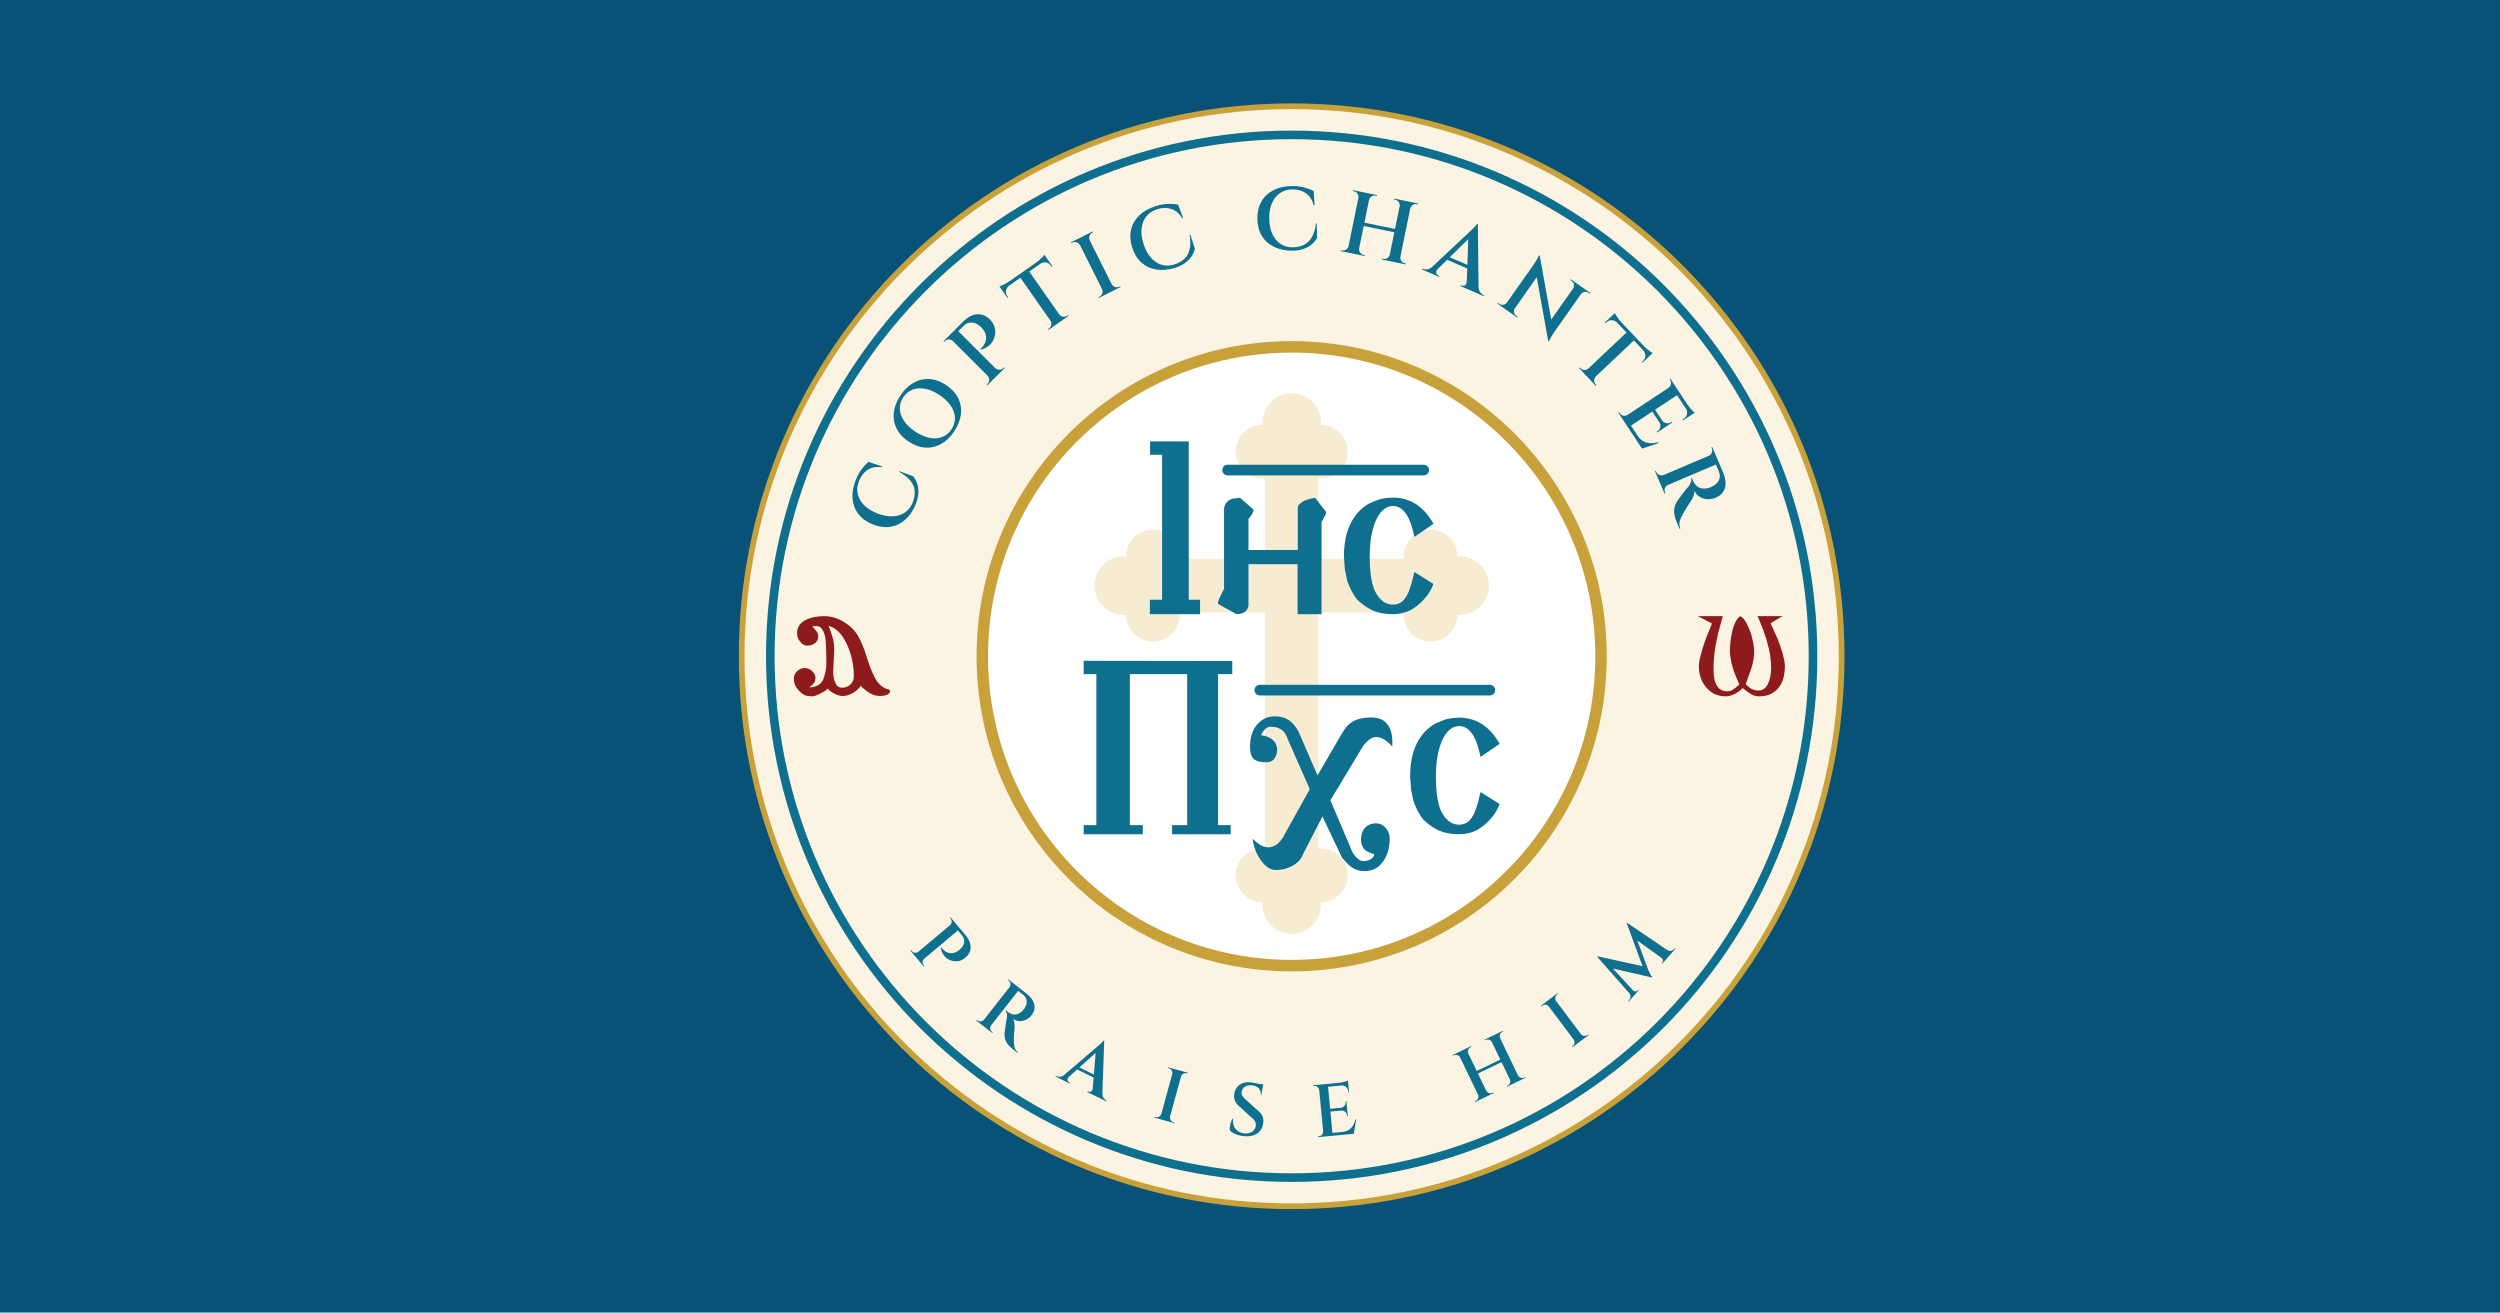
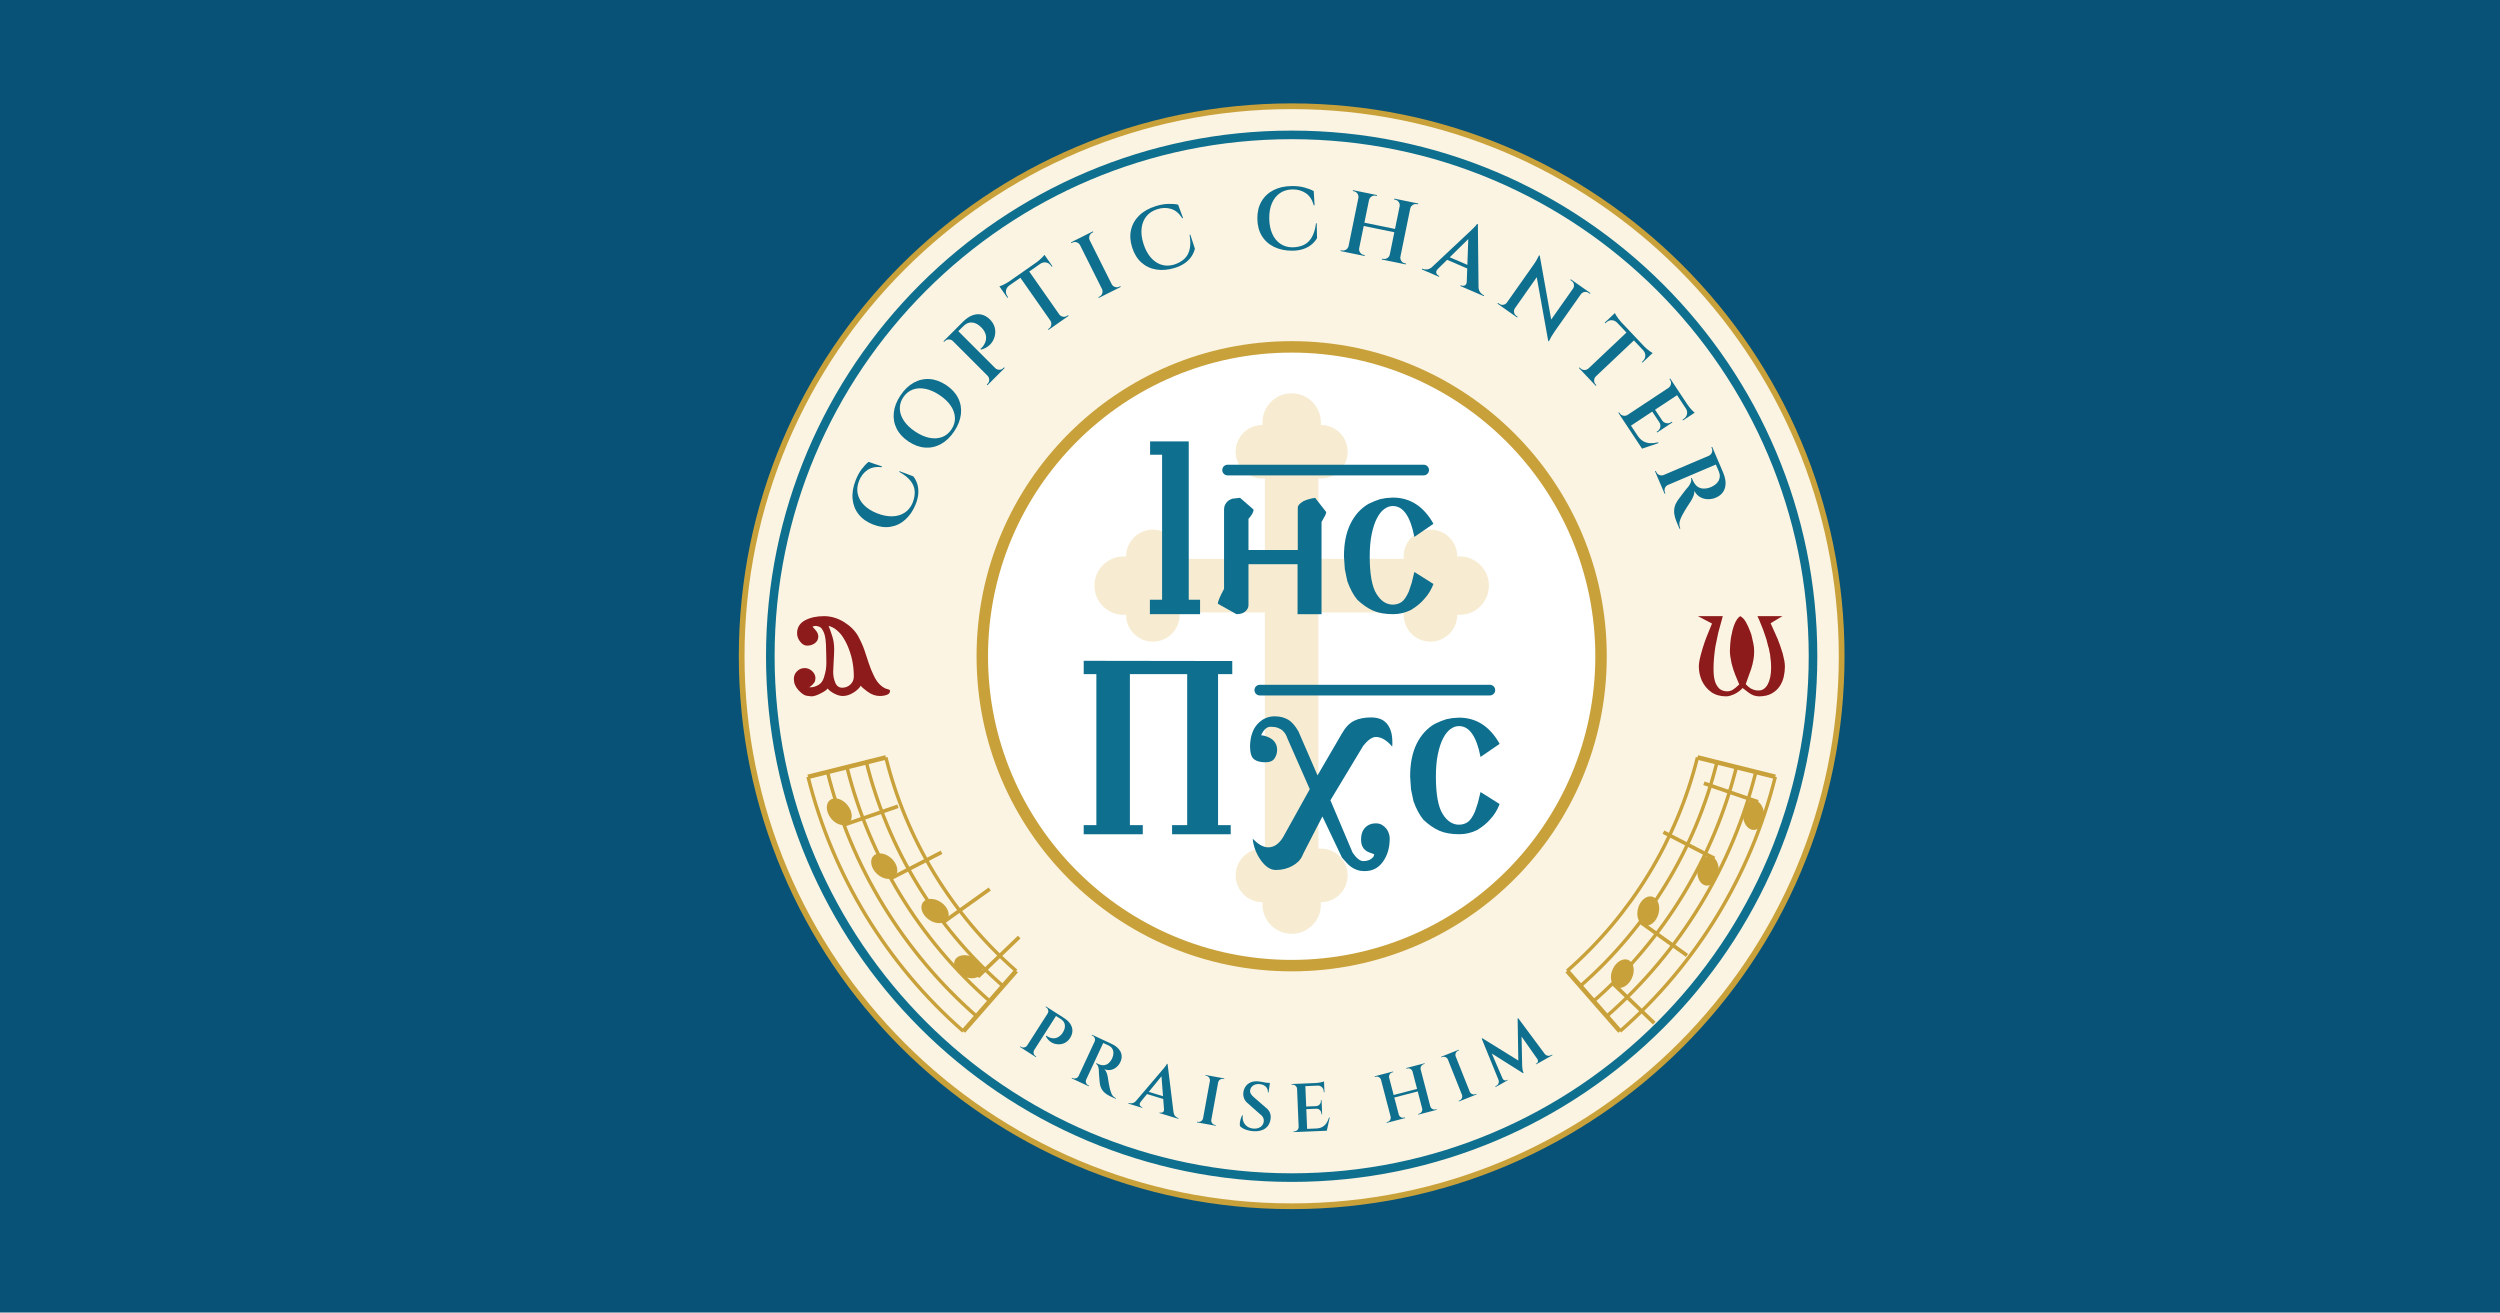
<svg xmlns="http://www.w3.org/2000/svg" viewBox="0 0 1200 630" role="img" aria-label="Coptic Chanter">
  <rect width="1200" height="630" fill="#075276" />
  <g transform="translate(345,40) scale(1.375)">
    <circle cx="200" cy="200" r="192" fill="#FBF4E2" stroke="#C9A13B" stroke-width="2" />
    <circle cx="200" cy="200" r="182" fill="none" stroke="#0E6F8F" stroke-width="3" />
    <circle cx="200" cy="200" r="108" fill="#FFFFFF" stroke="#C9A13B" stroke-width="4" />
    <g fill="#D9A82E" opacity="0.22" transform="translate(200,200) scale(0.85) translate(-200,-200)">
      <rect x="189" y="112" width="22" height="182" />
      <rect x="139" y="160" width="122" height="22" />
      <circle cx="200" cy="104" r="12" />
      <circle cx="212" cy="116" r="11" />
      <circle cx="188" cy="116" r="11" />
      <circle cx="200" cy="302" r="12" />
      <circle cx="212" cy="290" r="11" />
      <circle cx="188" cy="290" r="11" />
      <circle cx="131" cy="171" r="12" />
      <circle cx="143" cy="159" r="11" />
      <circle cx="143" cy="183" r="11" />
      <circle cx="269" cy="171" r="12" />
      <circle cx="257" cy="159" r="11" />
      <circle cx="257" cy="183" r="11" />
    </g>
    <g fill="#0E6F8F">
      <path transform="translate(67.77,148.25) rotate(-68.63) scale(0.031,-0.031) translate(-386.5,0)" d="M718 292 720 125Q697 86 659.0 54.5Q621 23 566.5 4.5Q512 -14 439 -14Q323 -13 235.0 31.0Q147 75 98.5 156.5Q50 238 50 351Q50 462 98.0 543.5Q146 625 234.0 669.5Q322 714 443 714Q521 714 583.0 696.5Q645 679 688 655L696 494H687Q662 589 598.5 632.5Q535 676 450 676Q368 676 308.5 636.5Q249 597 216.5 524.5Q184 452 184 353Q184 254 215.5 180.5Q247 107 304.5 66.5Q362 26 439 24Q514 24 569.5 49.5Q625 75 660.5 134.0Q696 193 710 292Z" />
      <path transform="translate(81.77,121.35) rotate(-56.37) scale(0.031,-0.031) translate(-432.5,0)" d="M438 714Q553 714 639.5 669.5Q726 625 773.0 543.0Q820 461 820 350Q820 239 773.0 157.0Q726 75 639.5 30.5Q553 -14 438 -14Q322 -14 236.0 30.5Q150 75 103.0 157.0Q56 239 56 350Q56 461 103.0 543.0Q150 625 236.0 669.5Q322 714 438 714ZM438 24Q513 24 568.5 64.0Q624 104 654.5 177.0Q685 250 685 350Q685 450 654.5 523.0Q624 596 568.5 636.0Q513 676 438 676Q363 676 307.5 636.0Q252 596 221.5 523.0Q191 450 191 350Q191 250 221.5 177.0Q252 104 307.5 64.0Q363 24 438 24Z" />
      <path transform="translate(99.59,99.59) rotate(-45.00) scale(0.031,-0.031) translate(-315.0,0)" d="M236 700H359Q438 700 489.5 675.5Q541 651 567.0 608.0Q593 565 594 508Q595 458 576.5 418.0Q558 378 525.5 351.0Q493 324 452.5 311.5Q412 299 368.0 304.5Q324 310 283 335V345Q283 345 296.5 344.0Q310 343 332.0 346.5Q354 350 378.5 360.5Q403 371 424.0 394.5Q445 418 456 457Q460 470 461.5 486.0Q463 502 462 517Q461 583 427.0 622.5Q393 662 331 662H246Q246 662 243.5 671.5Q241 681 238.5 690.5Q236 700 236 700ZM249 700V0H127V700ZM130 73V0H50V10Q51 10 56.5 10.0Q62 10 63 10Q89 10 107.5 28.5Q126 47 127 73ZM130 627H127Q127 653 108.0 671.5Q89 690 63 690Q62 690 57.0 690.0Q52 690 51 690L50 700H130ZM246 73H249Q250 47 268.5 28.5Q287 10 313 10Q313 10 319.0 10.0Q325 10 326 10V0H246Z" />
      <path transform="translate(118.60,83.64) rotate(-34.98) scale(0.031,-0.031) translate(-325.0,0)" d="M387 697V0H265V697ZM635 701V663H16V701ZM635 666V561L625 562V575Q625 614 601.0 638.0Q577 662 538 663V666ZM635 719V690L513 701Q535 701 559.5 704.0Q584 707 605.0 711.0Q626 715 635 719ZM268 73V0H188V10Q188 10 194.5 10.0Q201 10 201 10Q227 10 245.5 28.5Q264 47 265 73ZM384 73H387Q388 47 406.5 28.5Q425 10 451 10Q451 10 457.5 10.0Q464 10 464 10V0H384ZM113 666V663Q74 662 50.0 638.0Q26 614 26 575V562L16 561V666ZM16 719Q26 715 46.5 711.0Q67 707 92.0 704.0Q117 701 138 701L16 690Z" />
      <path transform="translate(136.47,73.01) rotate(-26.58) scale(0.031,-0.031) translate(-185.0,0)" d="M247 700V0H125V700ZM128 73V0H48V10Q48 10 54.5 10.0Q61 10 61 10Q87 10 105.5 28.5Q124 47 125 73ZM128 627H125Q124 653 105.5 671.5Q87 690 61 690Q61 690 54.5 690.0Q48 690 48 690V700H128ZM244 73H247Q248 47 266.5 28.5Q285 10 311 10Q311 10 317.0 10.0Q323 10 324 10V0H244ZM244 627V700H324V690Q323 690 317.0 690.0Q311 690 311 690Q285 690 266.5 671.5Q248 653 247 627Z" />
      <path transform="translate(157.51,64.51) rotate(-17.41) scale(0.031,-0.031) translate(-386.5,0)" d="M718 292 720 125Q697 86 659.0 54.5Q621 23 566.5 4.5Q512 -14 439 -14Q323 -13 235.0 31.0Q147 75 98.5 156.5Q50 238 50 351Q50 462 98.0 543.5Q146 625 234.0 669.5Q322 714 443 714Q521 714 583.0 696.5Q645 679 688 655L696 494H687Q662 589 598.5 632.5Q535 676 450 676Q368 676 308.5 636.5Q249 597 216.5 524.5Q184 452 184 353Q184 254 215.5 180.5Q247 107 304.5 66.5Q362 26 439 24Q514 24 569.5 49.5Q625 75 660.5 134.0Q696 193 710 292Z" />
      <path transform="translate(198.56,58.01) rotate(-0.58) scale(0.031,-0.031) translate(-386.5,0)" d="M718 292 720 125Q697 86 659.0 54.5Q621 23 566.5 4.5Q512 -14 439 -14Q323 -13 235.0 31.0Q147 75 98.5 156.5Q50 238 50 351Q50 462 98.0 543.5Q146 625 234.0 669.5Q322 714 443 714Q521 714 583.0 696.5Q645 679 688 655L696 494H687Q662 589 598.5 632.5Q535 676 450 676Q368 676 308.5 636.5Q249 597 216.5 524.5Q184 452 184 353Q184 254 215.5 180.5Q247 107 304.5 66.5Q362 26 439 24Q514 24 569.5 49.5Q625 75 660.5 134.0Q696 193 710 292Z" />
      <path transform="translate(228.44,60.88) rotate(11.55) scale(0.031,-0.031) translate(-422.5,0)" d="M721 700V0H599V700ZM247 700V0H125V700ZM608 367V329H237V367ZM128 73V0H48V10Q48 10 54.5 10.0Q61 10 61 10Q87 10 105.5 28.5Q124 47 125 73ZM128 627H125Q124 653 105.5 671.5Q87 690 61 690Q61 690 54.5 690.0Q48 690 48 690V700H128ZM244 73H247Q248 47 266.5 28.5Q285 10 311 10Q311 10 317.0 10.0Q323 10 324 10V0H244ZM244 627V700H324V690Q323 690 317.0 690.0Q311 690 311 690Q285 690 266.5 671.5Q248 653 247 627ZM602 73V0H522V10Q523 10 529.0 10.0Q535 10 535 10Q561 10 580.0 28.5Q599 47 599 73ZM602 627H599Q599 653 580.0 671.5Q561 690 535 690Q535 690 529.0 690.0Q523 690 522 690V700H602ZM718 73H721Q722 47 740.5 28.5Q759 10 785 10Q785 10 791.5 10.0Q798 10 798 10V0H718ZM718 627V700H798V690Q798 690 791.5 690.0Q785 690 785 690Q759 690 740.5 671.5Q722 653 721 627Z" />
      <path transform="translate(256.23,69.61) rotate(23.33) scale(0.031,-0.031) translate(-357.5,0)" d="M356 718 672 6H524L309 558ZM141 73Q133 53 138.0 39.0Q143 25 155.0 17.5Q167 10 179 10H188V0H-22V10Q-22 10 -17.5 10.0Q-13 10 -13 10Q10 10 34.5 24.5Q59 39 75 73ZM356 718 361 613 112 3H44L302 596Q304 600 310.5 615.5Q317 631 325.5 651.0Q334 671 340.0 689.5Q346 708 347 718ZM473 250V212H172V250ZM498 73H642Q658 39 682.5 24.5Q707 10 730 10Q730 10 734.0 10.0Q738 10 738 10V0H451V10H460Q479 10 494.0 26.5Q509 43 498 73Z" />
      <path transform="translate(281.81,83.93) rotate(35.18) scale(0.031,-0.031) translate(-428.5,0)" d="M114 715 733 103 744 -14 125 597ZM118 71V0H35V10Q35 10 44.0 10.0Q53 10 54 10Q79 10 97.0 28.0Q115 46 115 71ZM226 71Q226 46 244.0 28.0Q262 10 287 10Q288 10 297.0 10.0Q306 10 306 10V0H223V71ZM114 715 225 594 226 0H115V590Q115 644 109.5 679.5Q104 715 104 715ZM742 700V114Q742 78 745.0 49.0Q748 20 750.5 3.0Q753 -14 753 -14H744L633 111V700ZM822 700V690Q822 690 813.0 690.0Q804 690 804 690Q779 690 761.0 672.5Q743 655 742 629H739V700ZM552 700H635V629H633Q632 655 614.5 672.5Q597 690 571 690Q571 690 562.0 690.0Q553 690 552 690Z" />
      <path transform="translate(303.21,102.47) rotate(46.62) scale(0.031,-0.031) translate(-325.0,0)" d="M387 697V0H265V697ZM635 701V663H16V701ZM635 666V561L625 562V575Q625 614 601.0 638.0Q577 662 538 663V666ZM635 719V690L513 701Q535 701 559.5 704.0Q584 707 605.0 711.0Q626 715 635 719ZM268 73V0H188V10Q188 10 194.5 10.0Q201 10 201 10Q227 10 245.5 28.5Q264 47 265 73ZM384 73H387Q388 47 406.5 28.5Q425 10 451 10Q451 10 457.5 10.0Q464 10 464 10V0H384ZM113 666V663Q74 662 50.0 638.0Q26 614 26 575V562L16 561V666ZM16 719Q26 715 46.5 711.0Q67 707 92.0 704.0Q117 701 138 701L16 690Z" />
      <path transform="translate(318.46,121.70) rotate(56.54) scale(0.031,-0.031) translate(-306.5,0)" d="M247 700V0H125V700ZM512 39 529 0H244V39ZM474 364V326H244V364ZM521 700V661H244V700ZM582 190 532 0H345L381 39Q432 39 469.0 57.5Q506 76 531.0 110.5Q556 145 572 190ZM474 328V242H464V253Q464 284 443.0 305.0Q422 326 391 326V328ZM474 448V362H391V364Q422 365 443.0 386.0Q464 407 464 438V448ZM521 664V560H511V574Q511 612 487.0 636.5Q463 661 423 662V664ZM521 718V689L399 700Q421 700 445.5 703.0Q470 706 491.0 710.0Q512 714 521 718ZM128 73V0H48V10Q48 10 54.5 10.0Q61 10 61 10Q87 10 105.5 28.5Q124 47 125 73ZM128 627H125Q124 653 105.5 671.5Q87 690 61 690Q61 690 54.5 690.0Q48 690 48 690V700H128Z" />
      <path transform="translate(330.63,144.32) rotate(66.92) scale(0.031,-0.031) translate(-362.0,0)" d="M236 700H369Q414 700 454.5 689.0Q495 678 526.0 655.0Q557 632 574.5 596.5Q592 561 592 512Q592 468 573.0 425.0Q554 382 517.0 353.5Q480 325 426 321Q453 312 477.5 287.5Q502 263 518 239Q519 238 530.5 220.5Q542 203 559.0 178.0Q576 153 594.5 128.0Q613 103 627 86Q649 60 667.5 43.5Q686 27 707.0 18.5Q728 10 755 10V0H672Q620 0 579.5 11.0Q539 22 509.0 44.0Q479 66 457 99Q451 108 440.0 126.5Q429 145 416.0 168.0Q403 191 390.5 212.5Q378 234 369.5 251.0Q361 268 358 275Q342 304 323.0 322.0Q304 340 282 342V352Q284 352 295.0 351.5Q306 351 320 352Q347 353 374.5 362.0Q402 371 424.0 395.5Q446 420 456 464Q458 473 460.0 487.0Q462 501 461 516Q458 586 425.0 622.0Q392 658 341 660Q322 661 301.0 660.5Q280 660 264.5 660.0Q249 660 246 660Q246 661 243.5 671.0Q241 681 238.5 690.5Q236 700 236 700ZM249 700V0H127V700ZM130 73V0H50V10Q51 10 56.5 10.0Q62 10 63 10Q89 10 107.5 28.5Q126 47 127 73ZM130 627H127Q126 653 107.5 671.5Q89 690 63 690Q62 690 56.5 690.0Q51 690 50 690V700H130ZM246 73H249Q249 47 268.0 28.5Q287 10 313 10Q314 10 319.5 10.0Q325 10 325 10V0H246Z" />
-       <path transform="translate(71.40,308.10) rotate(49.95) scale(0.026,-0.026) translate(-315.0,0)" d="M236 700H359Q438 700 489.5 675.5Q541 651 567.0 608.0Q593 565 594 508Q595 458 576.5 418.0Q558 378 525.5 351.0Q493 324 452.5 311.5Q412 299 368.0 304.5Q324 310 283 335V345Q283 345 296.5 344.0Q310 343 332.0 346.5Q354 350 378.5 360.5Q403 371 424.0 394.5Q445 418 456 457Q460 470 461.5 486.0Q463 502 462 517Q461 583 427.0 622.5Q393 662 331 662H246Q246 662 243.5 671.5Q241 681 238.5 690.5Q236 700 236 700ZM249 700V0H127V700ZM130 73V0H50V10Q51 10 56.5 10.0Q62 10 63 10Q89 10 107.5 28.5Q126 47 127 73ZM130 627H127Q127 653 108.0 671.5Q89 690 63 690Q62 690 57.0 690.0Q52 690 51 690L50 700H130ZM246 73H249Q250 47 268.5 28.5Q287 10 313 10Q313 10 319.0 10.0Q325 10 326 10V0H246Z" />
-       <path transform="translate(96.23,332.12) rotate(38.15) scale(0.026,-0.026) translate(-362.0,0)" d="M236 700H369Q414 700 454.5 689.0Q495 678 526.0 655.0Q557 632 574.5 596.5Q592 561 592 512Q592 468 573.0 425.0Q554 382 517.0 353.5Q480 325 426 321Q453 312 477.5 287.5Q502 263 518 239Q519 238 530.5 220.5Q542 203 559.0 178.0Q576 153 594.5 128.0Q613 103 627 86Q649 60 667.5 43.5Q686 27 707.0 18.5Q728 10 755 10V0H672Q620 0 579.5 11.0Q539 22 509.0 44.0Q479 66 457 99Q451 108 440.0 126.5Q429 145 416.0 168.0Q403 191 390.5 212.5Q378 234 369.5 251.0Q361 268 358 275Q342 304 323.0 322.0Q304 340 282 342V352Q284 352 295.0 351.5Q306 351 320 352Q347 353 374.5 362.0Q402 371 424.0 395.5Q446 420 456 464Q458 473 460.0 487.0Q462 501 461 516Q458 586 425.0 622.0Q392 658 341 660Q322 661 301.0 660.5Q280 660 264.5 660.0Q249 660 246 660Q246 661 243.5 671.0Q241 681 238.5 690.5Q236 700 236 700ZM249 700V0H127V700ZM130 73V0H50V10Q51 10 56.5 10.0Q62 10 63 10Q89 10 107.5 28.5Q126 47 127 73ZM130 627H127Q126 653 107.5 671.5Q89 690 63 690Q62 690 56.5 690.0Q51 690 50 690V700H130ZM246 73H249Q249 47 268.0 28.5Q287 10 313 10Q314 10 319.5 10.0Q325 10 325 10V0H246Z" />
-       <path transform="translate(126.43,351.04) rotate(25.97) scale(0.026,-0.026) translate(-357.5,0)" d="M356 718 672 6H524L309 558ZM141 73Q133 53 138.0 39.0Q143 25 155.0 17.5Q167 10 179 10H188V0H-22V10Q-22 10 -17.5 10.0Q-13 10 -13 10Q10 10 34.5 24.5Q59 39 75 73ZM356 718 361 613 112 3H44L302 596Q304 600 310.5 615.5Q317 631 325.5 651.0Q334 671 340.0 689.5Q346 708 347 718ZM473 250V212H172V250ZM498 73H642Q658 39 682.5 24.5Q707 10 730 10Q730 10 734.0 10.0Q738 10 738 10V0H451V10H460Q479 10 494.0 26.5Q509 43 498 73Z" />
-       <path transform="translate(155.50,362.00) rotate(15.36) scale(0.026,-0.026) translate(-185.0,0)" d="M247 700V0H125V700ZM128 73V0H48V10Q48 10 54.5 10.0Q61 10 61 10Q87 10 105.5 28.5Q124 47 125 73ZM128 627H125Q124 653 105.5 671.5Q87 690 61 690Q61 690 54.5 690.0Q48 690 48 690V700H128ZM244 73H247Q248 47 266.5 28.5Q285 10 311 10Q311 10 317.0 10.0Q323 10 324 10V0H244ZM244 627V700H324V690Q323 690 317.0 690.0Q311 690 311 690Q285 690 266.5 671.5Q248 653 247 627Z" />
-       <path transform="translate(183.86,367.22) rotate(5.51) scale(0.026,-0.026) translate(-272.0,0)" d="M268 714Q287 714 313.0 712.0Q339 710 365.5 706.5Q392 703 413.0 699.5Q434 696 442 692L434 565H424Q424 616 387.5 646.0Q351 676 293 676Q235 676 200.5 646.0Q166 616 165 573Q163 548 179.5 524.5Q196 501 224 481L417 338Q458 311 477.0 272.5Q496 234 494 186Q491 94 427.5 40.0Q364 -14 255 -14Q218 -14 179.5 -7.5Q141 -1 109.0 12.5Q77 26 58 45Q52 65 53.0 93.5Q54 122 61.0 152.5Q68 183 78 204H87Q83 153 104.0 111.5Q125 70 165.5 46.5Q206 23 261 24Q323 26 360.5 59.0Q398 92 398 144Q398 174 382.0 198.5Q366 223 332 243L151 380Q105 410 85.5 452.5Q66 495 69 541Q72 589 96.0 628.5Q120 668 163.5 691.0Q207 714 268 714ZM443 704 442 683H338V704Z" />
-       <path transform="translate(215.86,367.25) rotate(-5.42) scale(0.026,-0.026) translate(-306.5,0)" d="M247 700V0H125V700ZM512 39 529 0H244V39ZM474 364V326H244V364ZM521 700V661H244V700ZM582 190 532 0H345L381 39Q432 39 469.0 57.5Q506 76 531.0 110.5Q556 145 572 190ZM474 328V242H464V253Q464 284 443.0 305.0Q422 326 391 326V328ZM474 448V362H391V364Q422 365 443.0 386.0Q464 407 464 438V448ZM521 664V560H511V574Q511 612 487.0 636.5Q463 661 423 662V664ZM521 718V689L399 700Q421 700 445.5 703.0Q470 706 491.0 710.0Q512 714 521 718ZM128 73V0H48V10Q48 10 54.5 10.0Q61 10 61 10Q87 10 105.5 28.5Q124 47 125 73ZM128 627H125Q124 653 105.5 671.5Q87 690 61 690Q61 690 54.5 690.0Q48 690 48 690V700H128Z" />
-       <path transform="translate(272.84,351.39) rotate(-25.69) scale(0.026,-0.026) translate(-422.5,0)" d="M721 700V0H599V700ZM247 700V0H125V700ZM608 367V329H237V367ZM128 73V0H48V10Q48 10 54.5 10.0Q61 10 61 10Q87 10 105.5 28.5Q124 47 125 73ZM128 627H125Q124 653 105.5 671.5Q87 690 61 690Q61 690 54.5 690.0Q48 690 48 690V700H128ZM244 73H247Q248 47 266.5 28.5Q285 10 311 10Q311 10 317.0 10.0Q323 10 324 10V0H244ZM244 627V700H324V690Q323 690 317.0 690.0Q311 690 311 690Q285 690 266.5 671.5Q248 653 247 627ZM602 73V0H522V10Q523 10 529.0 10.0Q535 10 535 10Q561 10 580.0 28.5Q599 47 599 73ZM602 627H599Q599 653 580.0 671.5Q561 690 535 690Q535 690 529.0 690.0Q523 690 522 690V700H602ZM718 73H721Q722 47 740.5 28.5Q759 10 785 10Q785 10 791.5 10.0Q798 10 798 10V0H718ZM718 627V700H798V690Q798 690 791.5 690.0Q785 690 785 690Q759 690 740.5 671.5Q722 653 721 627Z" />
-       <path transform="translate(300.82,334.39) rotate(-36.88) scale(0.026,-0.026) translate(-185.0,0)" d="M247 700V0H125V700ZM128 73V0H48V10Q48 10 54.5 10.0Q61 10 61 10Q87 10 105.5 28.5Q124 47 125 73ZM128 627H125Q124 653 105.5 671.5Q87 690 61 690Q61 690 54.5 690.0Q48 690 48 690V700H128ZM244 73H247Q248 47 266.5 28.5Q285 10 311 10Q311 10 317.0 10.0Q323 10 324 10V0H244ZM244 627V700H324V690Q323 690 317.0 690.0Q311 690 311 690Q285 690 266.5 671.5Q248 653 247 627Z" />
-       <path transform="translate(325.84,311.30) rotate(-48.51) scale(0.026,-0.026) translate(-473.0,0)" d="M767 714 775 619 493 90Q493 90 484.0 72.5Q475 55 466.0 30.0Q457 5 456 -18H446L415 61ZM110 73V0H-1V10Q0 10 7.5 10.0Q15 10 15 10Q42 10 63.0 26.5Q84 43 88 73ZM149 57Q149 56 149.0 55.0Q149 54 149 52Q149 36 160.5 22.5Q172 9 188 9H203V0H142V57ZM168 714H178L208 627L143 0H79ZM178 714 492 148 446 -18 154 519ZM776 714 868 0H735L683 508L767 714ZM837 73H859Q864 43 884.5 26.5Q905 10 932 10Q932 10 939.5 10.0Q947 10 948 10V0H837ZM729 57H736V0H675V9H690Q707 9 718.0 22.5Q729 36 729 52Q729 54 729.0 55.0Q729 56 729 57Z" />
+     </g>
+     <g fill="none" stroke="#C9A13B" stroke-width="1.2">
+       <path d="M103.83,309.85 A146,146 0 0 1 58.34,235.32" />
+       <path d="M99.22,315.12 A153,153 0 0 1 51.54,237.01" />
+       <path d="M94.61,320.39 A160,160 0 0 1 44.75,238.71" />
+       <path d="M90.00,325.65 A167,167 0 0 1 37.96,240.40" />
+       <path d="M85.39,330.92 A174,174 0 0 1 31.17,242.09" />
+       <line x1="103.83" y1="309.85" x2="85.39" y2="330.92" stroke-width="1.6" />
+       <line x1="58.34" y1="235.32" x2="31.17" y2="242.09" stroke-width="1.6" />
+     </g>
+     <g fill="#C9A13B" transform="translate(42.07,254.29) rotate(71.03)">
+       <ellipse rx="5.2" ry="3.7" transform="rotate(-20)" />
+       <rect x="4.2" y="-20" width="1.3" height="20" />
+     </g>
+     <g fill="#C9A13B" transform="translate(57.77,273.28) rotate(62.74)">
+       <ellipse rx="5.2" ry="3.7" transform="rotate(-20)" />
+       <rect x="4.2" y="-20" width="1.3" height="20" />
+     </g>
+     <g fill="#C9A13B" transform="translate(75.51,288.94) rotate(54.46)">
+       <ellipse rx="5.2" ry="3.7" transform="rotate(-20)" />
+       <rect x="4.2" y="-20" width="1.3" height="20" />
+     </g>
+     <g fill="#C9A13B" transform="translate(87.10,308.38) rotate(46.17)">
+       <ellipse rx="5.2" ry="3.7" transform="rotate(-20)" />
+       <rect x="4.2" y="-20" width="1.3" height="20" />
+     </g>
+     <g fill="none" stroke="#C9A13B" stroke-width="1.2">
+       <path d="M341.66,235.32 A146,146 0 0 1 296.17,309.85" />
+       <path d="M348.46,237.01 A153,153 0 0 1 300.78,315.12" />
+       <path d="M355.25,238.71 A160,160 0 0 1 305.39,320.39" />
+       <path d="M362.04,240.40 A167,167 0 0 1 310.00,325.65" />
+       <path d="M368.83,242.09 A174,174 0 0 1 314.61,330.92" />
+       <line x1="341.66" y1="235.32" x2="368.83" y2="242.09" stroke-width="1.6" />
+       <line x1="296.17" y1="309.85" x2="314.61" y2="330.92" stroke-width="1.6" />
+     </g>
+     <g fill="#C9A13B" transform="translate(315.43,310.80) rotate(-46.17)">
+       <ellipse rx="5.2" ry="3.7" transform="rotate(-20)" />
+       <rect x="-5.4" y="0" width="1.3" height="20" />
+     </g>
+     <g fill="#C9A13B" transform="translate(324.49,288.94) rotate(-54.46)">
+       <ellipse rx="5.2" ry="3.7" transform="rotate(-20)" />
+       <rect x="-5.4" y="0" width="1.3" height="20" />
+     </g>
+     <g fill="#C9A13B" transform="translate(345.34,274.88) rotate(-62.74)">
+       <ellipse rx="5.2" ry="3.7" transform="rotate(-20)" />
+       <rect x="4.2" y="-20" width="1.3" height="20" />
+     </g>
+     <g fill="#C9A13B" transform="translate(361.24,255.43) rotate(-71.03)">
+       <ellipse rx="5.2" ry="3.7" transform="rotate(-20)" />
+       <rect x="4.2" y="-20" width="1.3" height="20" />
+     </g>
+     <g fill="#0E6F8F">
+       <path transform="translate(110.50,339.81) rotate(32.63) scale(0.024,-0.024) translate(-315.0,0)" d="M236 700H359Q438 700 489.5 675.5Q541 651 567.0 608.0Q593 565 594 508Q595 458 576.5 418.0Q558 378 525.5 351.0Q493 324 452.5 311.5Q412 299 368.0 304.5Q324 310 283 335V345Q283 345 296.5 344.0Q310 343 332.0 346.5Q354 350 378.5 360.5Q403 371 424.0 394.5Q445 418 456 457Q460 470 461.5 486.0Q463 502 462 517Q461 583 427.0 622.5Q393 662 331 662H246Q246 662 243.5 671.5Q241 681 238.5 690.5Q236 700 236 700ZM249 700V0H127V700ZM130 73V0H50V10Q51 10 56.5 10.0Q62 10 63 10Q89 10 107.5 28.5Q126 47 127 73ZM130 627H127Q127 653 108.0 671.5Q89 690 63 690Q62 690 57.0 690.0Q52 690 51 690L50 700H130ZM246 73H249Q250 47 268.5 28.5Q287 10 313 10Q313 10 319.0 10.0Q325 10 326 10V0H246Z" />
+       <path transform="translate(129.99,350.51) rotate(24.95) scale(0.024,-0.024) translate(-362.0,0)" d="M236 700H369Q414 700 454.5 689.0Q495 678 526.0 655.0Q557 632 574.5 596.5Q592 561 592 512Q592 468 573.0 425.0Q554 382 517.0 353.5Q480 325 426 321Q453 312 477.5 287.5Q502 263 518 239Q519 238 530.5 220.5Q542 203 559.0 178.0Q576 153 594.5 128.0Q613 103 627 86Q649 60 667.5 43.5Q686 27 707.0 18.5Q728 10 755 10V0H672Q620 0 579.5 11.0Q539 22 509.0 44.0Q479 66 457 99Q451 108 440.0 126.5Q429 145 416.0 168.0Q403 191 390.5 212.5Q378 234 369.5 251.0Q361 268 358 275Q342 304 323.0 322.0Q304 340 282 342V352Q284 352 295.0 351.5Q306 351 320 352Q347 353 374.5 362.0Q402 371 424.0 395.5Q446 420 456 464Q458 473 460.0 487.0Q462 501 461 516Q458 586 425.0 622.0Q392 658 341 660Q322 661 301.0 660.5Q280 660 264.5 660.0Q249 660 246 660Q246 661 243.5 671.0Q241 681 238.5 690.5Q236 700 236 700ZM249 700V0H127V700ZM130 73V0H50V10Q51 10 56.5 10.0Q62 10 63 10Q89 10 107.5 28.5Q126 47 127 73ZM130 627H127Q126 653 107.5 671.5Q89 690 63 690Q62 690 56.5 690.0Q51 690 50 690V700H130ZM246 73H249Q249 47 268.0 28.5Q287 10 313 10Q314 10 319.5 10.0Q325 10 325 10V0H246Z" />
+       <path transform="translate(151.70,358.82) rotate(16.92) scale(0.024,-0.024) translate(-357.5,0)" d="M356 718 672 6H524L309 558ZM141 73Q133 53 138.0 39.0Q143 25 155.0 17.5Q167 10 179 10H188V0H-22V10Q-22 10 -17.5 10.0Q-13 10 -13 10Q10 10 34.5 24.5Q59 39 75 73ZM356 718 361 613 112 3H44L302 596Q304 600 310.5 615.5Q317 631 325.5 651.0Q334 671 340.0 689.5Q346 708 347 718ZM473 250V212H172V250ZM498 73H642Q658 39 682.5 24.5Q707 10 730 10Q730 10 734.0 10.0Q738 10 738 10V0H451V10H460Q479 10 494.0 26.5Q509 43 498 73Z" />
+       <path transform="translate(170.17,363.30) rotate(10.35) scale(0.024,-0.024) translate(-185.0,0)" d="M247 700V0H125V700ZM128 73V0H48V10Q48 10 54.5 10.0Q61 10 61 10Q87 10 105.5 28.5Q124 47 125 73ZM128 627H125Q124 653 105.5 671.5Q87 690 61 690Q61 690 54.5 690.0Q48 690 48 690V700H128ZM244 73H247Q248 47 266.5 28.5Q285 10 311 10Q311 10 317.0 10.0Q323 10 324 10V0H244ZM244 627V700H324V690Q323 690 317.0 690.0Q311 690 311 690Q285 690 266.5 671.5Q248 653 247 627Z" />
+       <path transform="translate(186.99,365.49) rotate(4.49) scale(0.024,-0.024) translate(-272.0,0)" d="M268 714Q287 714 313.0 712.0Q339 710 365.5 706.5Q392 703 413.0 699.5Q434 696 442 692L434 565H424Q424 616 387.5 646.0Q351 676 293 676Q235 676 200.5 646.0Q166 616 165 573Q163 548 179.5 524.5Q196 501 224 481L417 338Q458 311 477.0 272.5Q496 234 494 186Q491 94 427.5 40.0Q364 -14 255 -14Q218 -14 179.5 -7.5Q141 -1 109.0 12.5Q77 26 58 45Q52 65 53.0 93.5Q54 122 61.0 152.5Q68 183 78 204H87Q83 153 104.0 111.5Q125 70 165.5 46.5Q206 23 261 24Q323 26 360.5 59.0Q398 92 398 144Q398 174 382.0 198.5Q366 223 332 243L151 380Q105 410 85.5 452.5Q66 495 69 541Q72 589 96.0 628.5Q120 668 163.5 691.0Q207 714 268 714ZM443 704 442 683H338V704Z" />
+       <path transform="translate(206.86,365.86) rotate(-2.37) scale(0.024,-0.024) translate(-306.5,0)" d="M247 700V0H125V700ZM512 39 529 0H244V39ZM474 364V326H244V364ZM521 700V661H244V700ZM582 190 532 0H345L381 39Q432 39 469.0 57.5Q506 76 531.0 110.5Q556 145 572 190ZM474 328V242H464V253Q464 284 443.0 305.0Q422 326 391 326V328ZM474 448V362H391V364Q422 365 443.0 386.0Q464 407 464 438V448ZM521 664V560H511V574Q511 612 487.0 636.5Q463 661 423 662V664ZM521 718V689L399 700Q421 700 445.5 703.0Q470 706 491.0 710.0Q512 714 521 718ZM128 73V0H48V10Q48 10 54.5 10.0Q61 10 61 10Q87 10 105.5 28.5Q124 47 125 73ZM128 627H125Q124 653 105.5 671.5Q87 690 61 690Q61 690 54.5 690.0Q48 690 48 690V700H128Z" />
+       <path transform="translate(241.90,360.62) rotate(-14.62) scale(0.024,-0.024) translate(-422.5,0)" d="M721 700V0H599V700ZM247 700V0H125V700ZM608 367V329H237V367ZM128 73V0H48V10Q48 10 54.5 10.0Q61 10 61 10Q87 10 105.5 28.5Q124 47 125 73ZM128 627H125Q124 653 105.5 671.5Q87 690 61 690Q61 690 54.5 690.0Q48 690 48 690V700H128ZM244 73H247Q248 47 266.5 28.5Q285 10 311 10Q311 10 317.0 10.0Q323 10 324 10V0H244ZM244 627V700H324V690Q323 690 317.0 690.0Q311 690 311 690Q285 690 266.5 671.5Q248 653 247 627ZM602 73V0H522V10Q523 10 529.0 10.0Q535 10 535 10Q561 10 580.0 28.5Q599 47 599 73ZM602 627H599Q599 653 580.0 671.5Q561 690 535 690Q535 690 529.0 690.0Q523 690 522 690V700H602ZM718 73H721Q722 47 740.5 28.5Q759 10 785 10Q785 10 791.5 10.0Q798 10 798 10V0H718ZM718 627V700H798V690Q798 690 791.5 690.0Q785 690 785 690Q759 690 740.5 671.5Q722 653 721 627Z" />
+       <path transform="translate(261.44,354.21) rotate(-21.72) scale(0.024,-0.024) translate(-185.0,0)" d="M247 700V0H125V700ZM128 73V0H48V10Q48 10 54.5 10.0Q61 10 61 10Q87 10 105.5 28.5Q124 47 125 73ZM128 627H125Q124 653 105.5 671.5Q87 690 61 690Q61 690 54.5 690.0Q48 690 48 690V700H128ZM244 73H247Q248 47 266.5 28.5Q285 10 311 10Q311 10 317.0 10.0Q323 10 324 10V0H244ZM244 627V700H324V690Q323 690 317.0 690.0Q311 690 311 690Q285 690 266.5 671.5Q248 653 247 627Z" />
+       <path transform="translate(281.10,344.84) rotate(-29.25) scale(0.024,-0.024) translate(-473.0,0)" d="M767 714 775 619 493 90Q493 90 484.0 72.5Q475 55 466.0 30.0Q457 5 456 -18H446L415 61ZM110 73V0H-1V10Q0 10 7.5 10.0Q15 10 15 10Q42 10 63.0 26.5Q84 43 88 73ZM149 57Q149 56 149.0 55.0Q149 54 149 52Q149 36 160.5 22.5Q172 9 188 9H203V0H142V57ZM168 714H178L208 627L143 0H79ZM178 714 492 148 446 -18 154 519ZM776 714 868 0H735L683 508L767 714ZM837 73H859Q864 43 884.5 26.5Q905 10 932 10Q932 10 939.5 10.0Q947 10 948 10V0H837ZM729 57H736V0H675V9H690Q707 9 718.0 22.5Q729 36 729 52Q729 54 729.0 55.0Q729 56 729 57Z" />
    </g>
    <g fill="#8E1B1B" transform="translate(43,200) scale(0.01829,-0.01829) translate(-990.0,-754.5)">
      <path d="M365 164Q379 162 389 162Q462 162 537 204Q612 245 645 343Q675 441 685 507Q693 573 693 635Q693 685 691 768Q688 851 688 861Q688 1110 646 1206Q604 1303 557.5 1318.0Q511 1333 495 1333Q467 1333 452 1328Q434 1322 428 1318Q465 1281 502 1234Q539 1183 539 1131Q539 1054 476 1005Q412 957 327 957Q251 957 193 1033Q134 1106 134 1193Q134 1358 285 1440Q436 1520 649 1520Q846 1520 1029 1408Q1212 1294 1299 1139Q1383 982 1422.5 862.0Q1462 742 1503.0 619.0Q1544 496 1594 394Q1642 292 1693 236Q1743 178 1820 139Q1858 127 1883.0 120.0Q1908 113 1908 91Q1908 41 1848.5 18.5Q1789 -4 1712 -4Q1592 -4 1476.5 80.5Q1361 165 1351 193Q1306 119 1205.5 57.5Q1105 -4 1006 -4Q931 -4 844.5 41.5Q758 87 717 139Q691 99 583 45Q476 -11 408 -11Q393 -11 324 -1Q253 7 162.5 104.5Q72 202 72 322Q72 408 133 468Q193 529 279 529Q359 529 422.0 470.5Q485 412 485 333Q485 318 477.5 285.5Q470 253 429.5 213.0Q389 173 365 164ZM842 890Q842 800 832 650Q823 497 823 457Q823 342 863.5 248.0Q904 154 996 154Q1087 154 1152.0 215.5Q1217 277 1217 370Q1217 528 1185.5 679.5Q1154 831 1084 985Q1011 1137 936.0 1211.0Q861 1285 806 1308Q752 1333 736 1333Q771 1246 806.5 1134.0Q842 1022 842 890Z" />
    </g>
    <g fill="#8E1B1B" transform="translate(357,200) scale(0.01795,-0.01795) translate(-926.0,-780.0)">
      <path d="M80 1560H564L476 1238L420 968Q384 730 384 538Q384 392 406 316Q424 230 490 156Q554 98 648 98Q708 98 758.0 128.0Q808 158 884 232L808 414L770 518L734 644Q702 796 702 880L708 1008L716 1088L724 1148Q736 1216 752.0 1280.0Q768 1344 790.0 1399.0Q812 1454 839.0 1495.0Q866 1536 902 1560Q964 1530 1011.0 1449.0Q1058 1368 1100 1254Q1122 1202 1130 1154L1158 1030L1170 956L1174 880Q1174 784 1162 724L1142 626L1116 534L1010 238L1058 190L1110 152L1166 128L1214 116L1262 114Q1370 114 1436 230Q1468 288 1486.0 371.0Q1504 454 1504 558Q1504 670 1490 752L1484 810Q1484 826 1474 856L1464 912Q1464 924 1446 976Q1422 1096 1368 1240L1350 1292L1310 1392Q1280 1472 1238 1560H1724L1494 1422L1630 1118Q1674 1012 1728 838L1760 698Q1772 632 1772 578Q1772 482 1749.0 380.0Q1726 278 1669.0 194.0Q1612 110 1514.0 55.0Q1416 0 1268 0Q1224 0 1164 18Q1138 28 1115.0 41.0Q1092 54 1070 70L950 162Q894 98 792 44L708 12Q666 0 628 0Q458 0 340.0 83.0Q222 166 154 310Q126 380 112 444L102 510L98 578Q98 662 134.0 800.0Q170 938 212 1058L246 1150L306 1298L354 1416Z" />
    </g>
    <g fill="#0E6F8F" transform="translate(200,200) scale(0.03876,-0.03876)">
      <g transform="translate(-1357.0,379.0)">
        <path transform="translate(0,0)" d="M430 1556V130H532V0H80V130H190V1436H82V1556Z" />
        <path transform="translate(612,0)" d="M356 80Q356 50 328.0 25.0Q300 0 248 0L80 94Q80 124 136 228V944Q136 986 168 1016Q182 1030 210 1040L280 1048L402 942Q402 910 356 858V578H800V960Q800 986 848 1016Q886 1036 956 1048L1056 920Q1056 902 1036 870L1014 830V0H798V450H356Z" />
        <path transform="translate(1748,0)" d="M886 272Q856 194 806 140Q762 86 684 38Q606 0 524 0Q414 0 342.0 32.0Q270 64 200 130Q146 196 110 298L88 404L80 520Q80 696 139.0 815.0Q198 934 302 994Q360 1022 406 1036L460 1046L520 1050Q754 1050 886 814L714 696Q660 974 520 974Q480 974 443.0 947.0Q406 920 377.0 864.0Q348 808 330.0 722.0Q312 636 312 520Q312 282 372.0 184.0Q432 86 520 86Q564 86 598.0 109.0Q632 132 664 204L690 282L714 380Z" />
        <rect x="732" y="1250" width="1862" height="96" rx="48" />
      </g>
      <g transform="translate(-1953.0,-1603.0)">
        <path transform="translate(0,0)" d="M1418 1442H1290V82H1404V0H876V82H1012V1442H496V82H612V0H80V82H194V1442H80V1562L1418 1560Z" />
        <path transform="translate(1498,0)" d="M108 -44Q180 -118 244 -118Q322 -118 378 -26L618 406L418 860Q412 878 402.0 897.0Q392 916 375.0 932.0Q358 948 331.0 958.0Q304 968 266 968Q214 968 180 892Q242 884 282 852Q324 816 324 760Q324 718 301.0 683.0Q278 648 218 648Q150 648 115.0 676.0Q80 704 80 796Q84 924 148.0 993.0Q212 1062 302 1062Q370 1062 421.0 1033.0Q472 1004 516 926L688 530L908 908Q956 992 1018.0 1022.0Q1080 1052 1172 1052Q1210 1052 1245.0 1041.0Q1280 1030 1306.0 1003.0Q1332 976 1347.0 933.0Q1362 890 1362 824Q1362 792 1360 790Q1286 876 1214 876Q1162 876 1098 794L804 306L1004 -166Q1056 -242 1100 -242Q1142 -242 1170.0 -223.0Q1198 -204 1198 -180L1154 -164Q1132 -156 1116.0 -142.0Q1100 -128 1090.0 -105.0Q1080 -82 1080 -44Q1080 -18 1087.0 7.0Q1094 32 1110.0 52.0Q1126 72 1152.0 85.0Q1178 98 1214 98Q1244 98 1267.0 85.0Q1290 72 1306.0 52.0Q1322 32 1330.0 8.0Q1338 -16 1338 -38Q1338 -162 1278 -246Q1218 -332 1114 -332Q1072 -332 1042.0 -321.0Q1012 -310 989.0 -293.0Q966 -276 947.0 -254.0Q928 -232 908 -210L732 160Q646 -8 600.0 -96.0Q554 -184 550 -196Q526 -250 460.0 -286.0Q394 -322 312 -322Q242 -322 180 -238Q116 -150 104 -42Z" />
        <path transform="translate(2940,0)" d="M886 272Q856 194 806 140Q762 86 684 38Q606 0 524 0Q414 0 342.0 32.0Q270 64 200 130Q146 196 110 298L88 404L80 520Q80 696 139.0 815.0Q198 934 302 994Q360 1022 406 1036L460 1046L520 1050Q754 1050 886 814L714 696Q660 974 520 974Q480 974 443.0 947.0Q406 920 377.0 864.0Q348 808 330.0 722.0Q312 636 312 520Q312 282 372.0 184.0Q432 86 520 86Q564 86 598.0 109.0Q632 132 664 204L690 282L714 380Z" />
        <rect x="1618" y="1250" width="2168" height="96" rx="48" />
      </g>
    </g>
  </g>
</svg>
